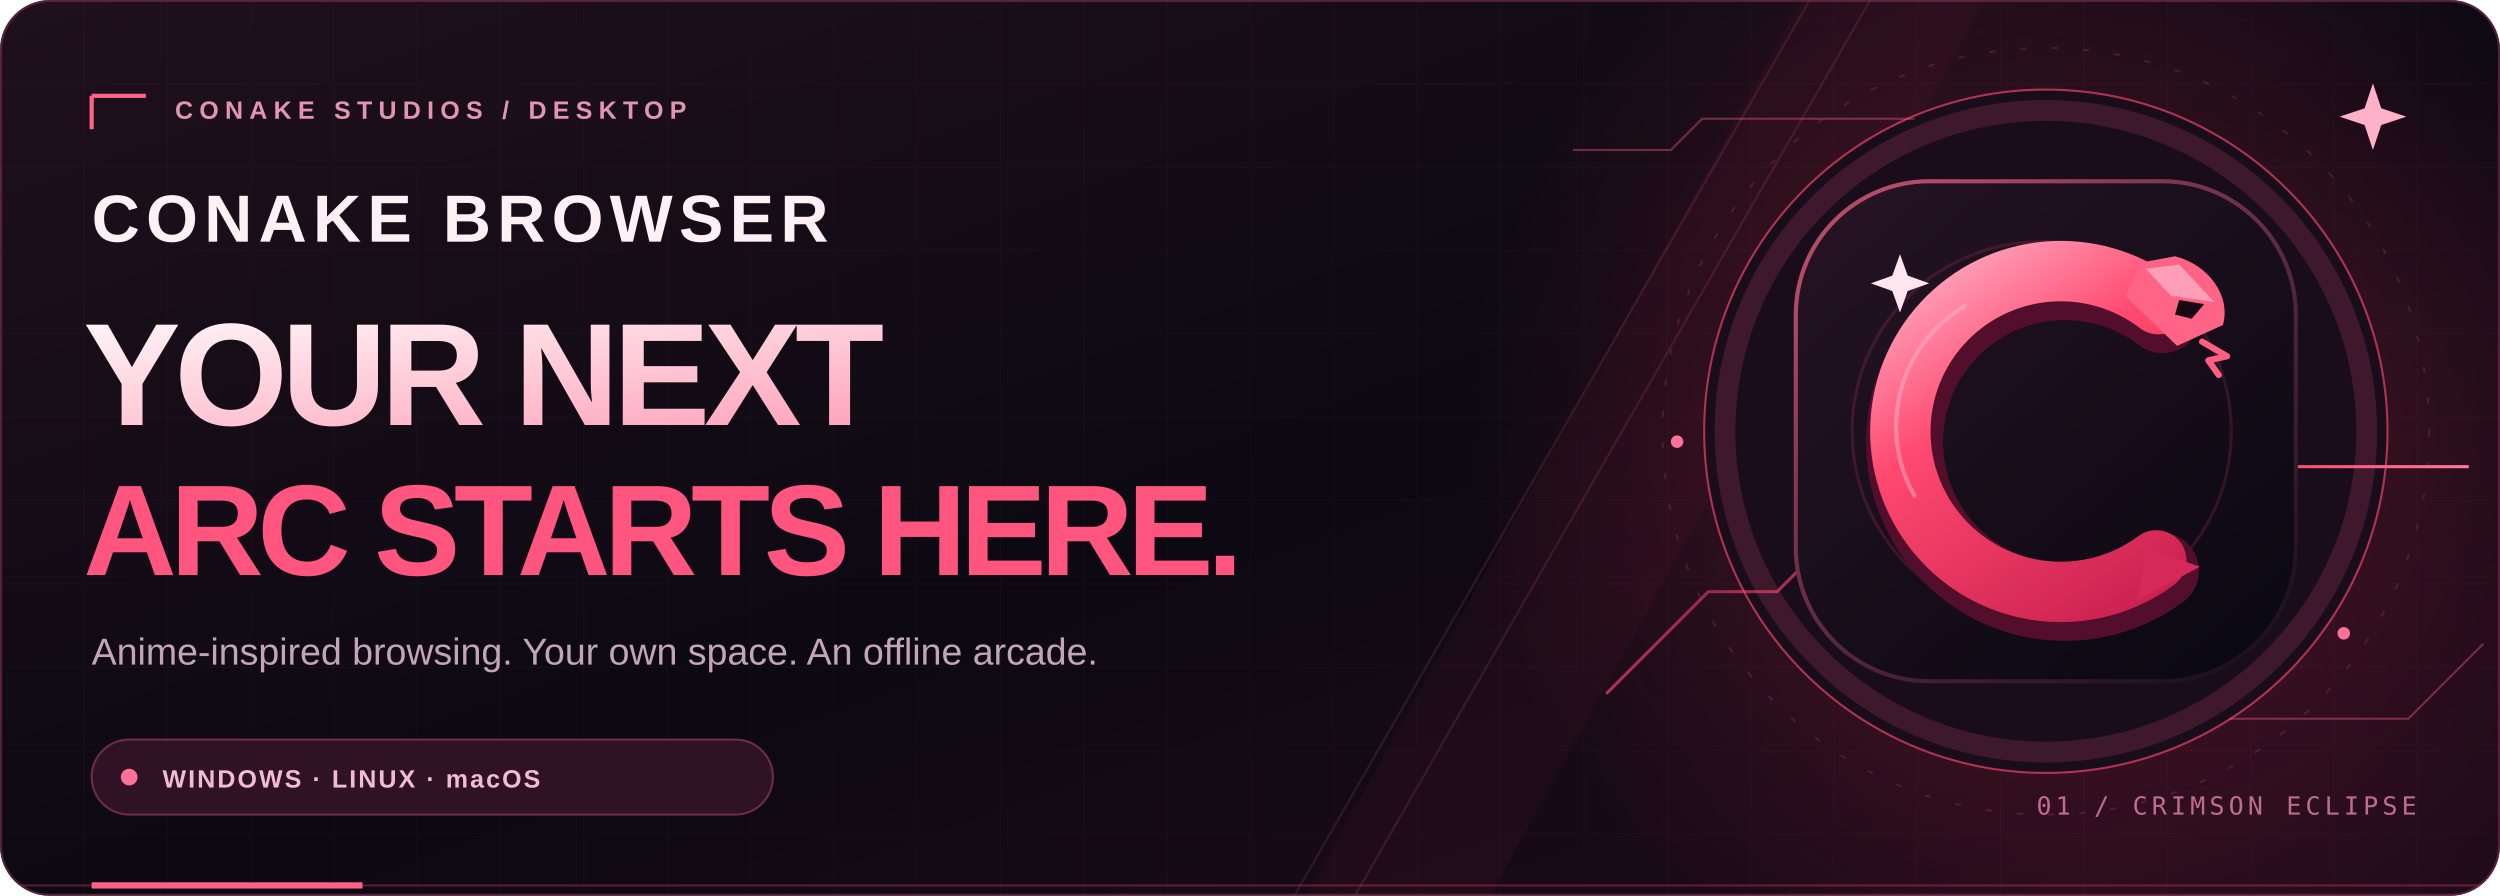
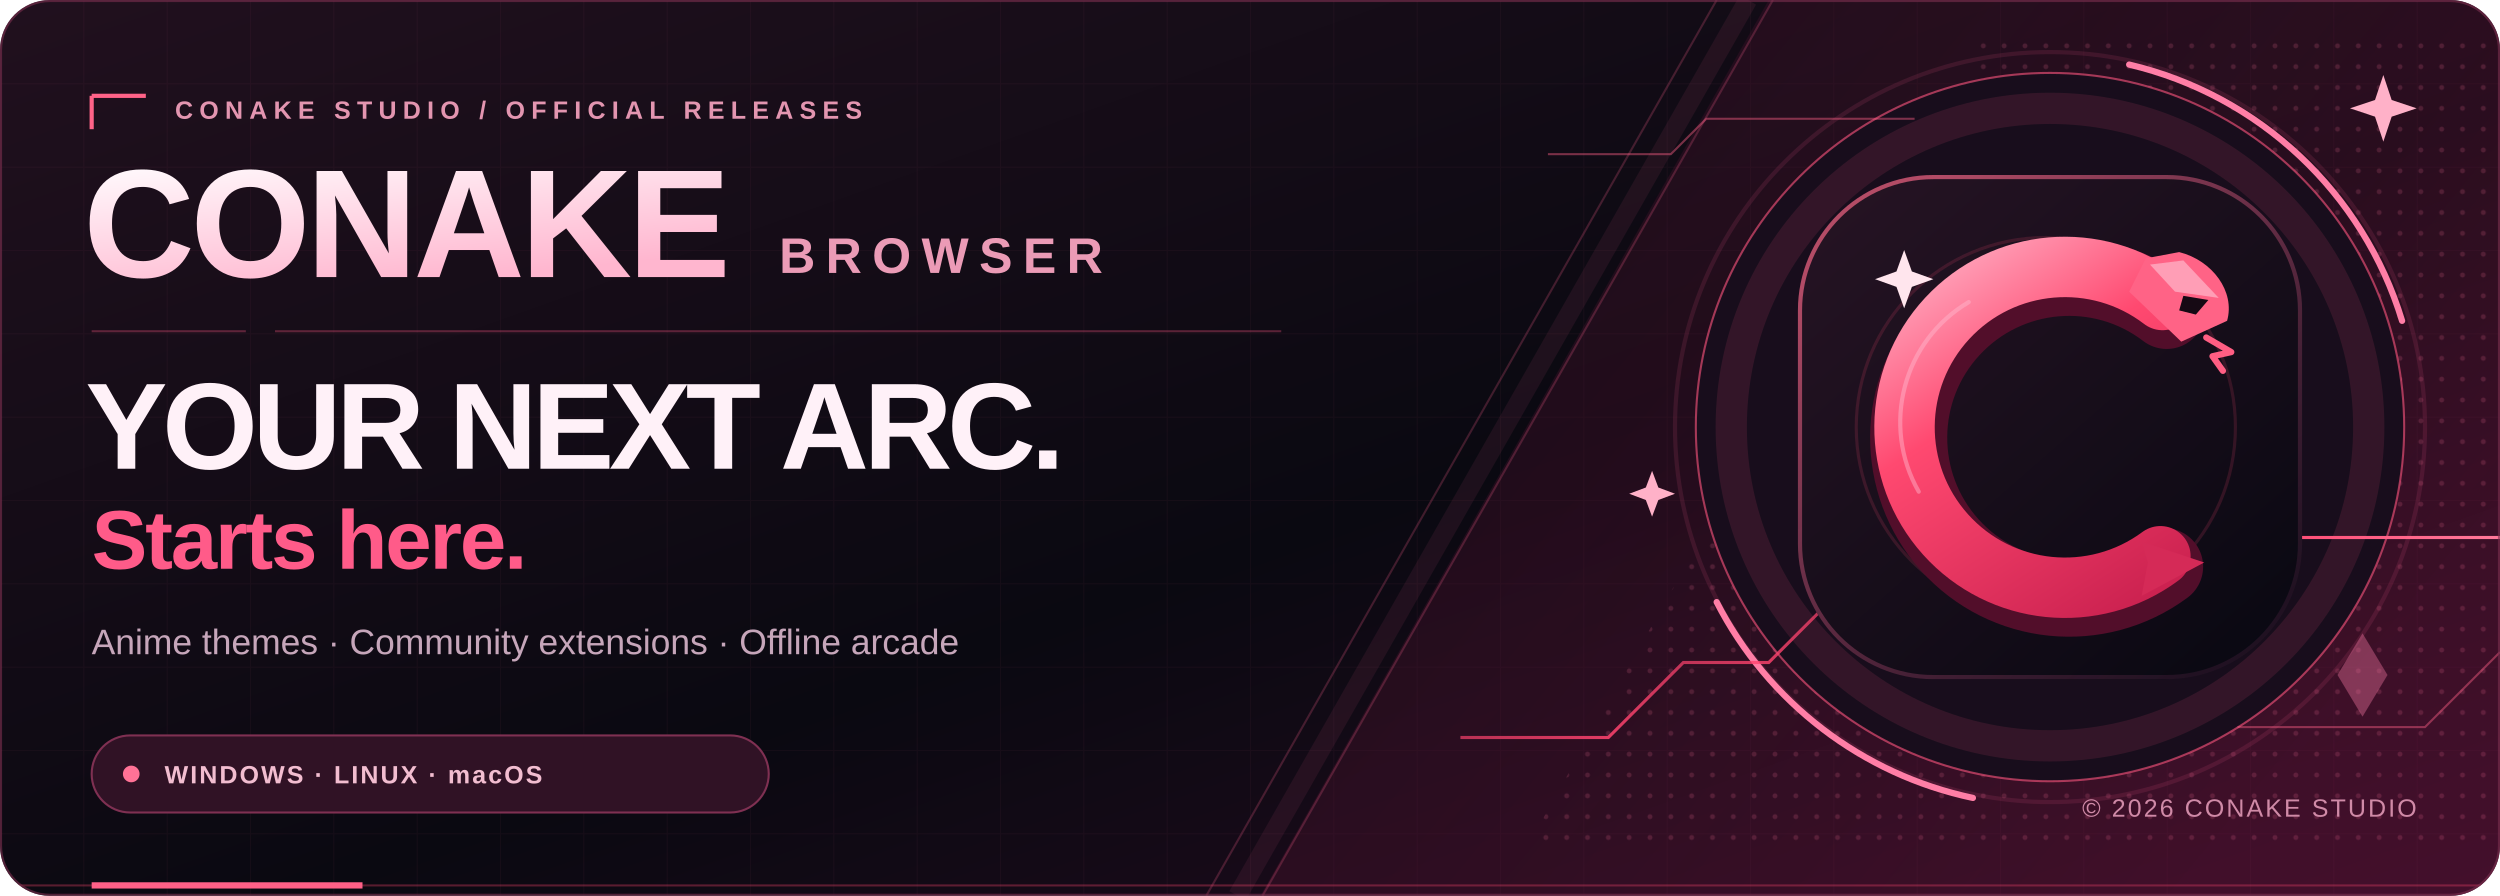
<svg xmlns="http://www.w3.org/2000/svg" width="1200" height="430" viewBox="0 0 1200 430" role="img" aria-labelledby="title desc">
  <defs>
    <linearGradient id="back" x2="1" y2="1">
-       <stop stop-color="#1f101c" />
-       <stop offset=".53" stop-color="#0c0912" />
-       <stop offset="1" stop-color="#210b1a" />
+       <stop stop-color="#21101e" />
+       <stop offset=".56" stop-color="#0a0911" />
+       <stop offset="1" stop-color="#290c22" />
    </linearGradient>
-     <radialGradient id="eclipse">
-       <stop stop-color="#ff375f" stop-opacity=".27" />
-       <stop offset="1" stop-color="#ff375f" stop-opacity="0" />
-     </radialGradient>
-     <linearGradient id="type" x2=".9" y2="1">
-       <stop stop-color="#fff4f7" />
-       <stop offset="1" stop-color="#ffa7bd" />
+     <linearGradient id="panel" x2="1" y2=".6">
+       <stop stop-color="#42112b" stop-opacity=".25" />
+       <stop offset="1" stop-color="#6c1539" stop-opacity=".4" />
+     </linearGradient>
+     <linearGradient id="silver" x2=".6" y2="1">
+       <stop stop-color="#fff9fc" />
+       <stop offset="1" stop-color="#ffb6cf" />
    </linearGradient>
    <linearGradient id="flare" x2="1" y2=".5">
      <stop stop-color="#ff436e" stop-opacity="0" />
      <stop offset=".6" stop-color="#ff436e" />
      <stop offset="1" stop-color="#ffb1c7" />
    </linearGradient>
    <pattern id="grid" width="40" height="40" patternUnits="userSpaceOnUse">
-       <path d="M40 0H0V40" fill="none" stroke="#ff759f" stroke-opacity=".035" />
+       <path d="M40 0H0V40" fill="none" stroke="#ff759f" stroke-opacity=".04" />
+     </pattern>
+     <pattern id="dots" width="10" height="10" patternUnits="userSpaceOnUse">
+       <circle cx="2" cy="2" r="1.2" fill="#ff729a" fill-opacity=".17" />
    </pattern>
    <clipPath id="frame">
      <rect width="1200" height="430" rx="24" />
    </clipPath>
  </defs>
  <g clip-path="url(#frame)">
    <rect width="1200" height="430" fill="url(#back)" />
    <rect width="1200" height="430" fill="url(#grid)" />
-     <circle cx="990" cy="208" r="285" fill="url(#eclipse)" />
-     <path d="M887-40 605 470h88l282-510Z" fill="#fb3d69" fill-opacity=".045" />
-     <path d="m886-30-282 490M915-30 633 460" stroke="#ff698d" stroke-opacity=".14" />
-     <circle cx="982" cy="207" r="164" fill="#1a0d1b" stroke="#ff486f" stroke-opacity=".64" />
-     <circle cx="982" cy="207" r="184" fill="none" stroke="#b94468" stroke-opacity=".24" stroke-dasharray="3 12" />
-     <circle cx="982" cy="207" r="154" fill="none" stroke="#ff567e" stroke-opacity=".16" stroke-width="10" />
-     <path d="m771 333 49-49h33l28-28h82l32-32h190" fill="none" stroke="url(#flare)" stroke-width="1.5" />
-     <path d="M755 72h47l15-15h102M1070 345h86l36-36" fill="none" stroke="#ff6087" stroke-opacity=".38" />
-     <path d="m1139 40 4 12 12 4-12 4-4 12-4-12-12-4 12-4Z" fill="#ffb1c8" />
-     <circle cx="805" cy="212" r="3" fill="#ff7197" />
-     <circle cx="1125" cy="304" r="3" fill="#ff7197" />
-     <svg x="854" y="79" width="256" height="256" viewBox="0 0 256 256" fill="none">
+     <path d="M849 0h351v430H605Z" fill="url(#panel)" />
+     <path d="M824 0 579 430M851 0 606 430" stroke="#ff638e" stroke-opacity=".22" />
+     <path d="M839 0 594 430" stroke="#ff6e9a" stroke-opacity=".08" stroke-width="9" />
+     <path d="M951 20h249v390H731Z" fill="url(#dots)" />
+     <circle cx="984" cy="205" r="170" fill="#180d1c" stroke="#ff557f" stroke-opacity=".6" />
+     <circle cx="984" cy="205" r="180" fill="none" stroke="#ff608f" stroke-width="2" stroke-opacity=".12" />
+     <circle cx="984" cy="205" r="153" fill="none" stroke="#ff567e" stroke-opacity=".12" stroke-width="15" />
+     <path d="M1022 31a180 180 0 0 1 131 123M824 289a180 180 0 0 0 123 94" fill="none" stroke="#ff7ea6" stroke-width="3" stroke-linecap="round" />
+     <path d="M701 354h71l36-36h41l28-28h82l32-32h209" fill="none" stroke="url(#flare)" stroke-width="1.5" />
+     <path d="M743 74h59l17-17h100M1074 349h90l36-36" fill="none" stroke="#ff6087" stroke-opacity=".44" />
+     <path d="m1144 36 4 12 12 4-12 4-4 12-4-12-12-4 12-4Zm-351 190 3 8 8 3-8 3-3 8-3-8-8-3 8-3Z" fill="#ffb1c8" />
+     <path d="m1122 324 12-20 12 20-12 20Z" fill="#ef759d" fill-opacity=".4" />
+     <svg x="856" y="77" width="256" height="256" viewBox="0 0 256 256" fill="none">
      <defs>
        <linearGradient id="shell" x1="28" y1="15" x2="238" y2="256" gradientUnits="userSpaceOnUse">
          <stop stop-color="#251323" />
          <stop offset="1" stop-color="#080811" />
        </linearGradient>
        <linearGradient id="ember" x1="67" y1="42" x2="181" y2="217" gradientUnits="userSpaceOnUse">
          <stop stop-color="#ffb0c5" />
          <stop offset=".38" stop-color="#ff4970" />
          <stop offset="1" stop-color="#c81f4e" />
        </linearGradient>
        <linearGradient id="edge" x1="46" y1="31" x2="214" y2="233" gradientUnits="userSpaceOnUse">
          <stop stop-color="#ff6a8b" stop-opacity=".65" />
          <stop offset="1" stop-color="#77335e" stop-opacity=".2" />
        </linearGradient>
      </defs>
      <rect x="7" y="7" width="242" height="242" rx="65" fill="url(#shell)" />
      <rect x="8" y="8" width="240" height="240" rx="64" stroke="url(#edge)" stroke-width="2" />
      <circle cx="126" cy="128" r="91" stroke="#ff4c76" stroke-opacity=".15" stroke-width="1.5" />
      <path d="M182 67a77 77 0 1 0-1 123" stroke="#520e2a" stroke-width="37" stroke-linecap="round" transform="translate(2 5)" />
      <path d="M182 67a77 77 0 1 0-1 123" stroke="url(#ember)" stroke-width="29" stroke-linecap="round" />
      <path d="M190 44c16 4 27 19 23 33l-22 10-25-24 8-16 16-3Z" fill="#ff6386" />
      <path d="m192 48 17 18-21-3-12-13 16-2Z" fill="#ffb5c9" fill-opacity=".72" />
      <path d="m192 65 12 2-6 7-8-2 2-7Z" fill="#160914" />
      <path d="m203 85 12 7-9 2 5 7" stroke="#ff5e83" stroke-width="3" stroke-linecap="round" stroke-linejoin="round" />
      <path d="m172 183 30 10-30 16 3-16-3-10Z" fill="#d52a57" />
      <path d="m58 43 3.7 10.3L72 57l-10.3 3.7L58 71l-3.7-10.3L44 57l10.3-3.7L58 43Z" fill="#ffe5ed" />
      <path d="M89 68a67 67 0 0 0-24 91" stroke="#ffb8ce" stroke-opacity=".45" stroke-width="2" stroke-linecap="round" />
    </svg>
    <path d="M44 46h26m-26 0v16" fill="none" stroke="#ff6388" stroke-width="2" />
-     <text x="84" y="57" fill="#e395b0" font-family="Arial, sans-serif" font-size="12" font-weight="700" letter-spacing="3">CONAKE STUDIOS / DESKTOP</text>
-     <text x="44" y="116" fill="#fff0f6" font-family="Arial, sans-serif" font-size="32" font-weight="700" letter-spacing="3">CONAKE BROWSER</text>
-     <text x="40" y="204" fill="url(#type)" font-family="Arial, sans-serif" font-size="70" font-weight="900" letter-spacing="-3">YOUR NEXT</text>
-     <text x="40" y="276" fill="#ff557e" font-family="Arial, sans-serif" font-size="62" font-weight="900" letter-spacing="-3">ARC STARTS HERE.</text>
-     <text x="44" y="319" fill="#c3a5b8" font-family="Arial, sans-serif" font-size="18">Anime-inspired browsing. Your own space. An offline arcade.</text>
-     <rect x="44" y="355" width="327" height="36" rx="18" fill="#301225" stroke="#6f2b47" />
-     <circle cx="62" cy="373" r="4" fill="#ff7296" />
-     <text x="78" y="378" fill="#f2bdd0" font-family="Arial, sans-serif" font-size="12" font-weight="700" letter-spacing="1">WINDOWS · LINUX · macOS</text>
-     <text x="1160" y="391" text-anchor="end" fill="#bd6e8e" font-family="monospace" font-size="12" letter-spacing="2">01 / CRIMSON ECLIPSE</text>
+     <text x="84" y="57" fill="#e395b0" font-family="Arial, sans-serif" font-size="12" font-weight="700" letter-spacing="3">CONAKE STUDIO / OFFICIAL RELEASES</text>
+     <text x="40" y="133" fill="url(#silver)" font-family="Arial, sans-serif" font-size="74" font-weight="900" letter-spacing="-2">CONAKE</text>
+     <text x="374" y="131" fill="#eb9bb6" font-family="Arial, sans-serif" font-size="24" font-weight="700" letter-spacing="5">BROWSER</text>
+     <path d="M44 159h74m14 0h483" stroke="#cc476c" stroke-opacity=".4" />
+     <text x="41" y="225" fill="#fff1f8" font-family="Arial, sans-serif" font-size="59" font-weight="900" letter-spacing="-2.5">YOUR NEXT ARC.</text>
+     <text x="44" y="273" fill="#ff5b89" font-family="Arial, sans-serif" font-size="40" font-weight="700" letter-spacing="-1">Starts here.</text>
+     <text x="44" y="314" fill="#c6a6ba" font-family="Arial, sans-serif" font-size="17">Anime themes · Community extensions · Offline arcade</text>
+     <rect x="44" y="353" width="325" height="37" rx="18.5" fill="#301225" stroke="#7f3052" />
+     <circle cx="63" cy="371.5" r="4" fill="#ff7296" />
+     <text x="79" y="376" fill="#f2bdd0" font-family="Arial, sans-serif" font-size="12" font-weight="700" letter-spacing="1">WINDOWS · LINUX · macOS</text>
+     <text x="1160" y="392" text-anchor="end" fill="#d08aa7" font-family="Arial, sans-serif" font-size="12" letter-spacing="1">© 2026 CONAKE STUDIO</text>
    <path d="M0 425h1200" stroke="#ff456e" stroke-opacity=".32" />
    <path d="M44 425h130" stroke="#ff6087" stroke-width="3" />
    <rect x=".5" y=".5" width="1199" height="429" rx="23.5" fill="none" stroke="#7c304f" stroke-opacity=".6" />
  </g>
</svg>
